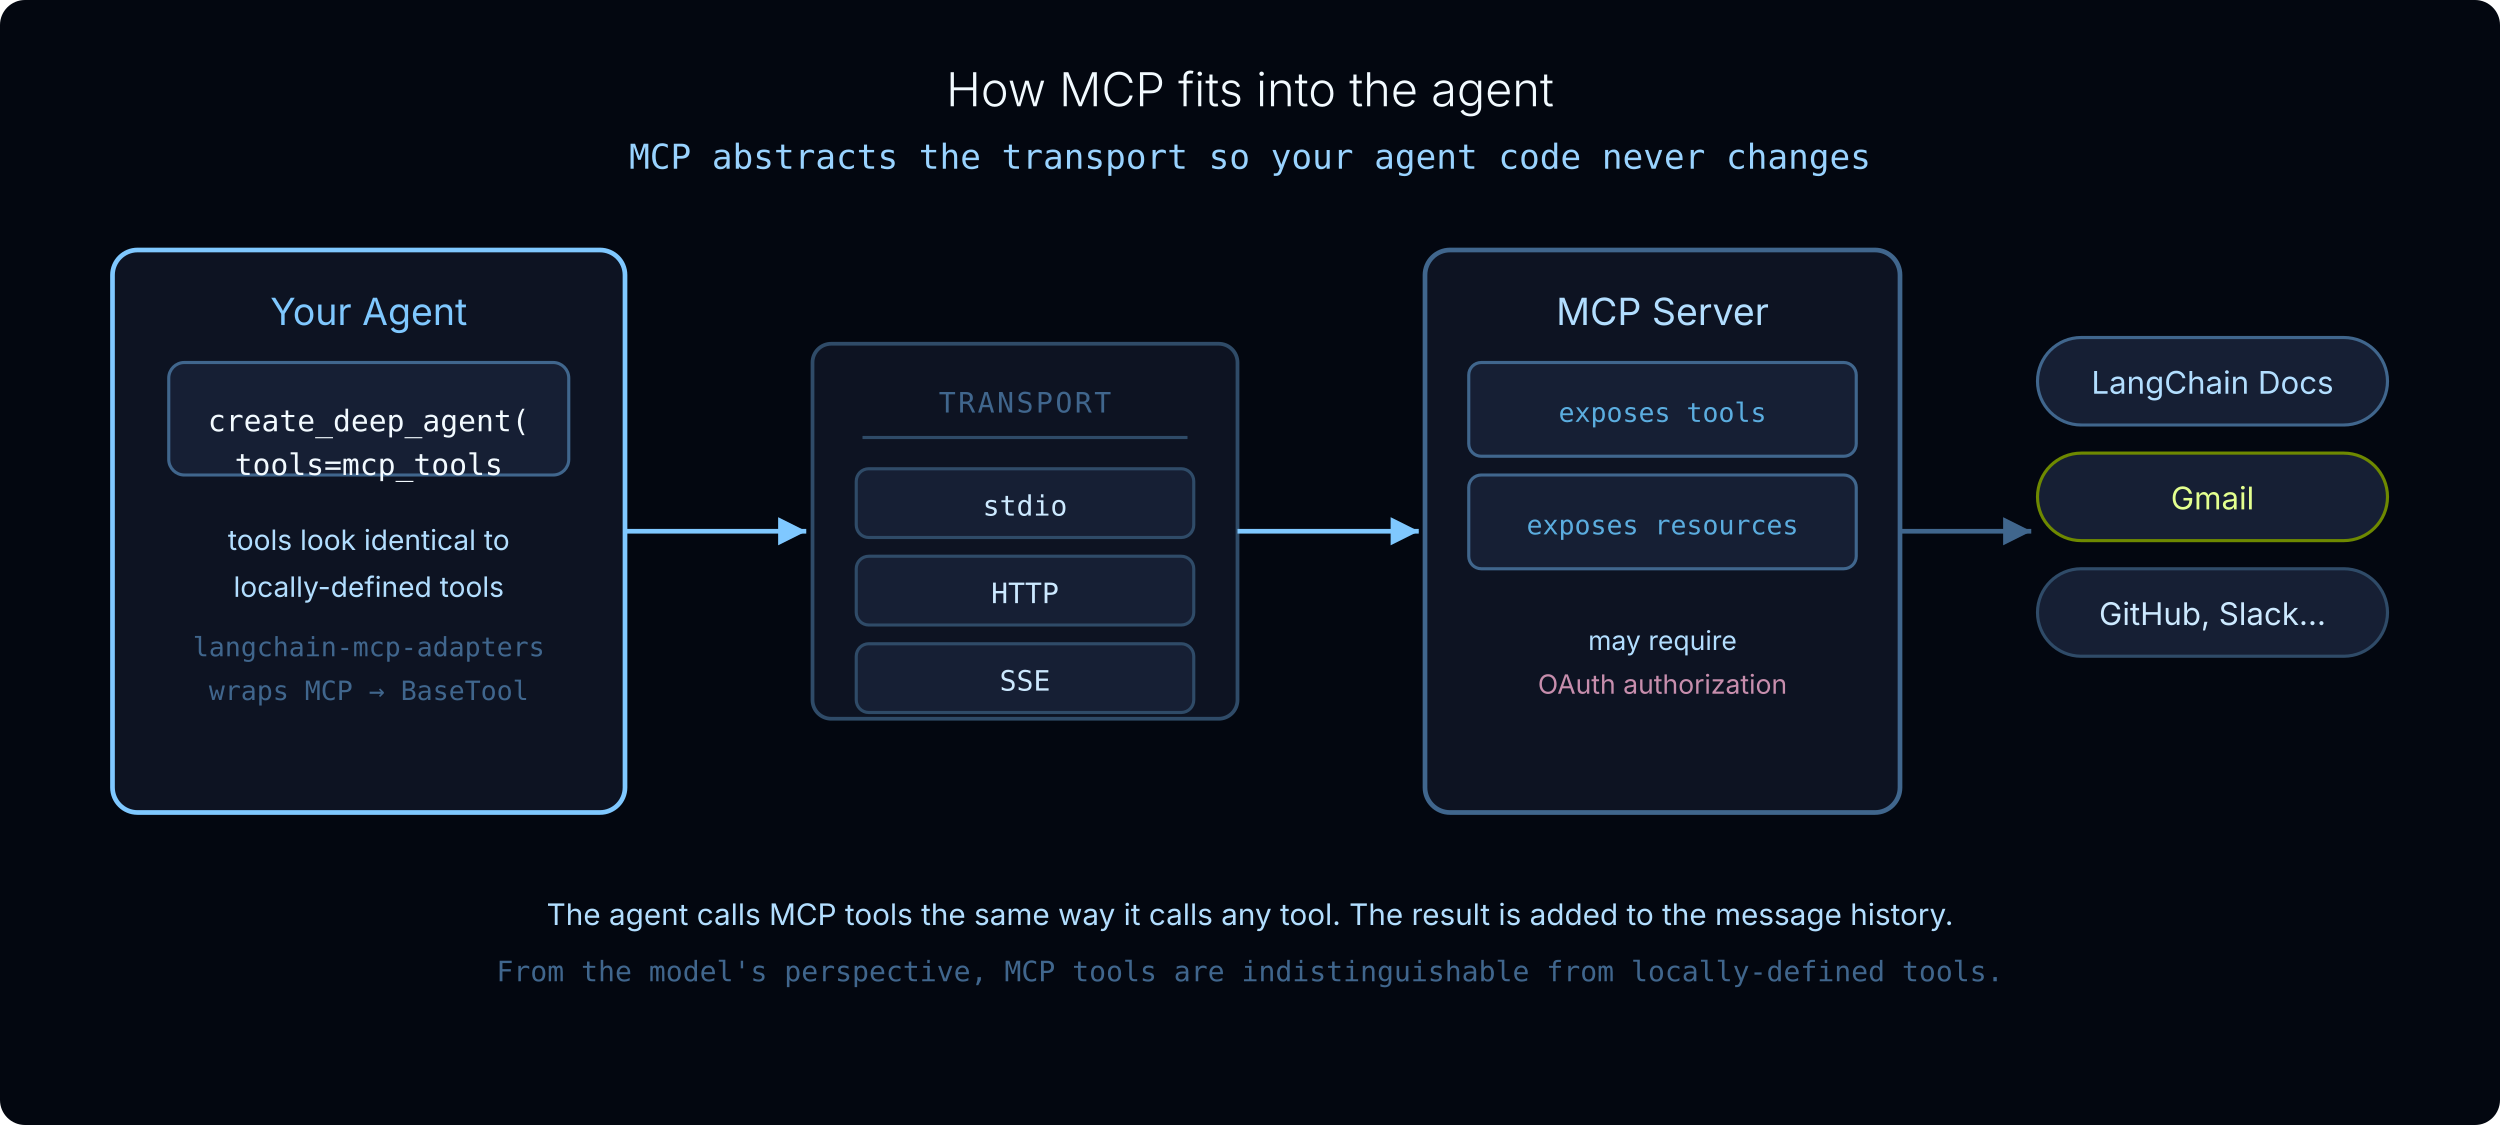
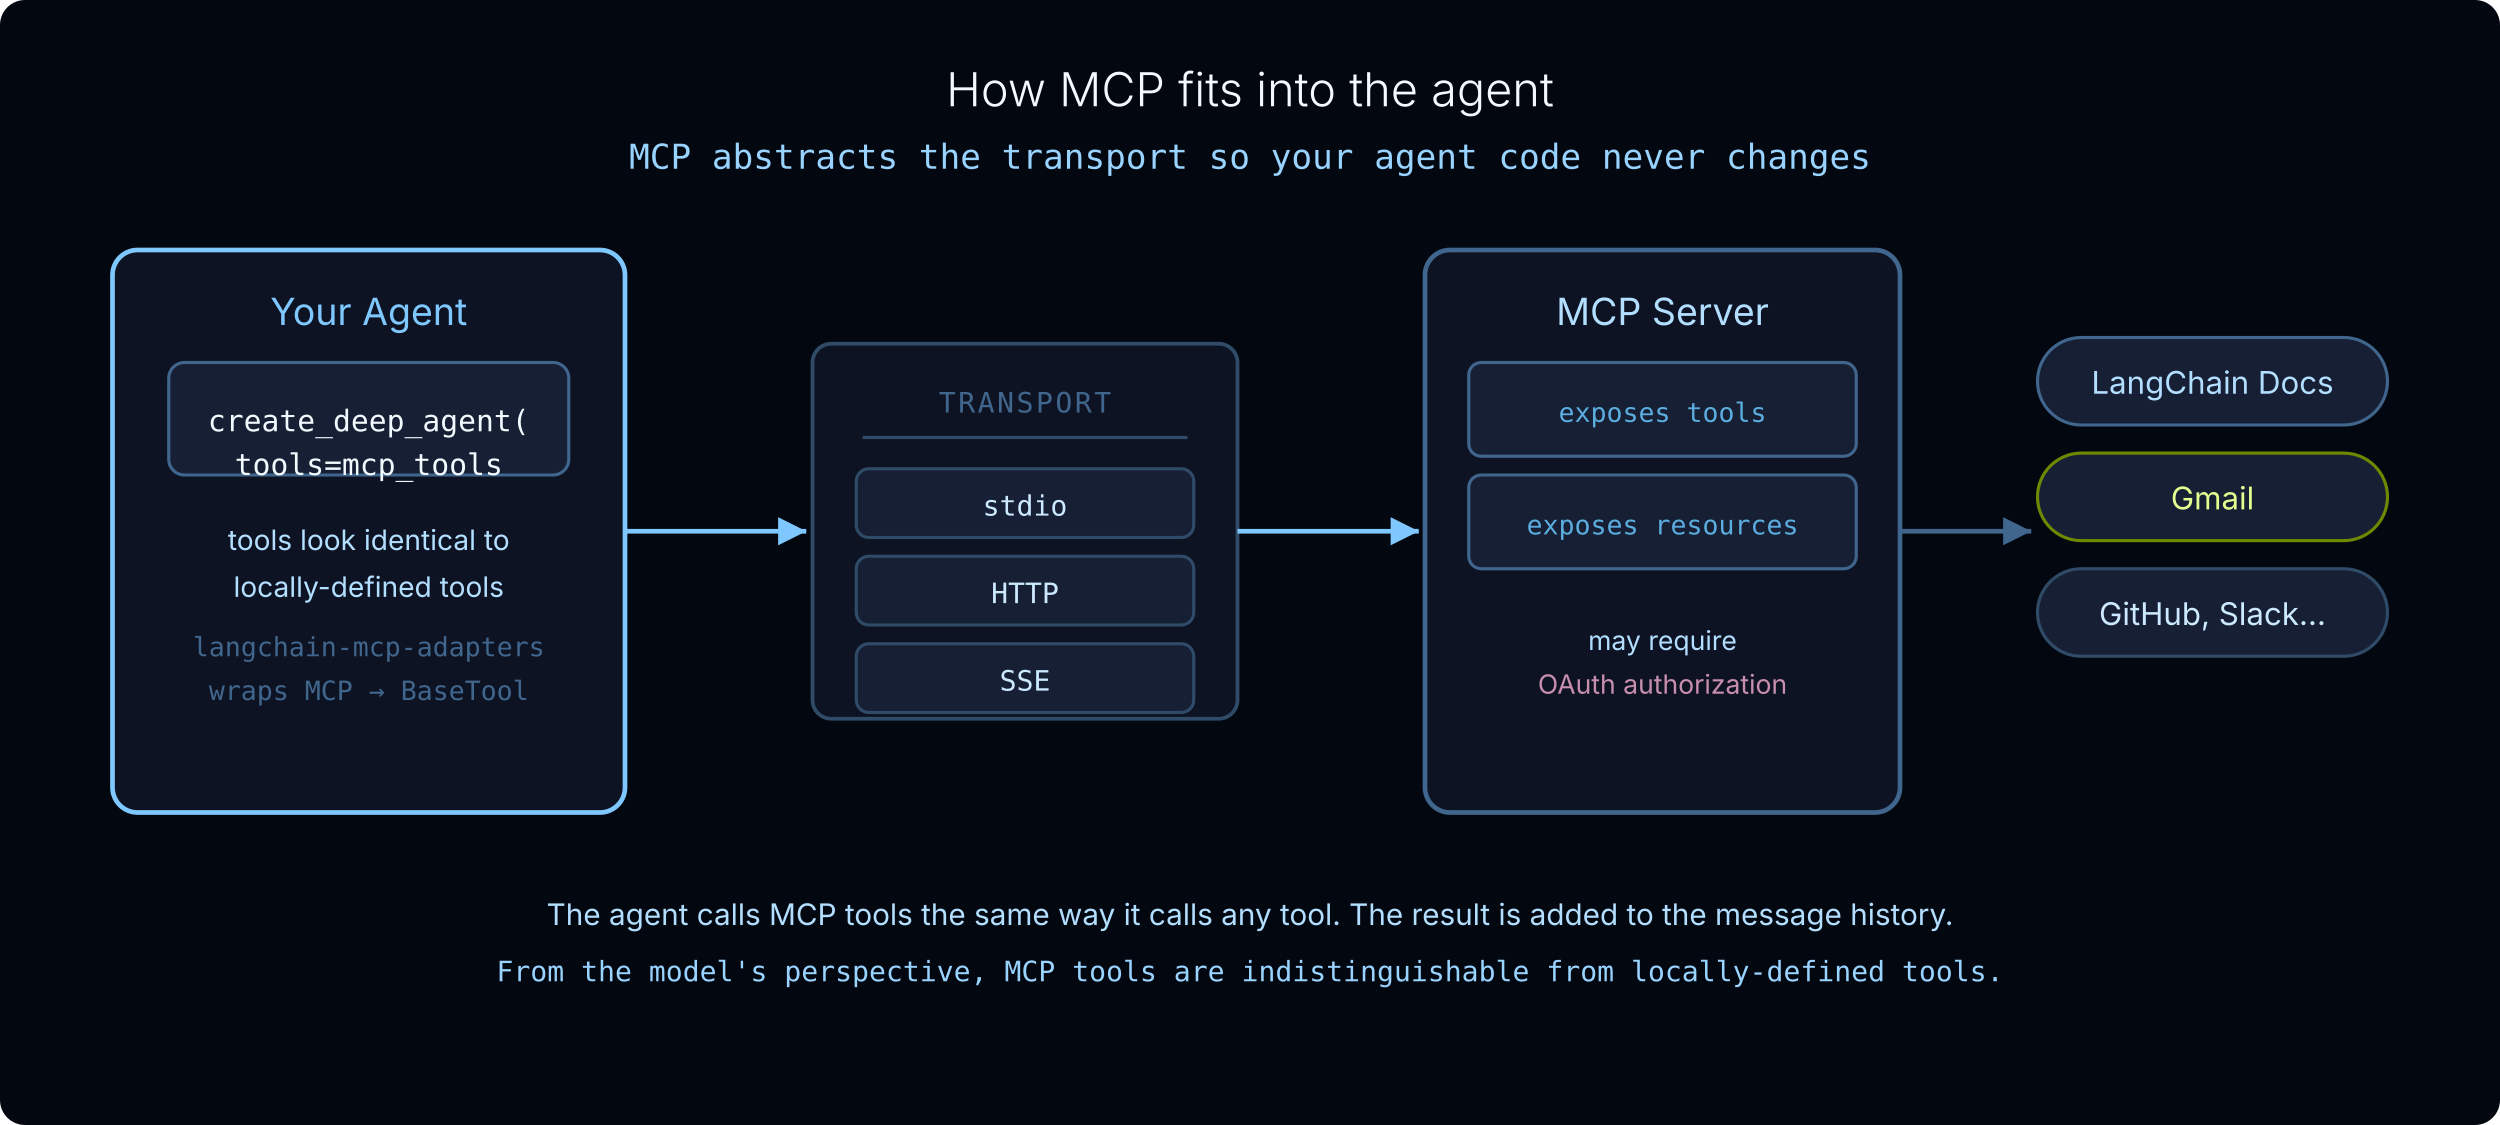
<svg xmlns="http://www.w3.org/2000/svg" width="800" height="360" font-family="'Inter', -apple-system, BlinkMacSystemFont, 'Segoe UI', sans-serif">
  <defs>
    <marker id="mcp-arr" markerWidth="8" markerHeight="8" refX="6" refY="3" orient="auto">
      <path d="M0,0 L6,3 L0,6 Z" fill="#7FC8FF" />
    </marker>
    <marker id="mcp-arr2" markerWidth="8" markerHeight="8" refX="6" refY="3" orient="auto">
      <path d="M0,0 L6,3 L0,6 Z" fill="#40668D" />
    </marker>
  </defs>
  <rect width="800" height="360" fill="#030710" rx="8" />
  <text x="400" y="34" text-anchor="middle" font-size="15" font-weight="300" fill="#F2FAFF">How MCP fits into the agent</text>
  <text x="400" y="54" text-anchor="middle" font-size="11" fill="#99D3FF" font-family="'IBM Plex Mono', ui-monospace, SFMono-Regular, Menlo, Consolas, monospace">MCP abstracts the transport so your agent code never changes</text>
  <rect x="36" y="80" width="164" height="180" rx="8" fill="#0D1322" stroke="#7FC8FF" stroke-width="1.5" />
  <text x="118" y="104" text-anchor="middle" font-size="12" font-weight="400" fill="#7FC8FF">Your Agent</text>
  <rect x="54" y="116" width="128" height="36" rx="5" fill="#161F34" stroke="#40668D" stroke-width="1" />
  <text x="118" y="138" text-anchor="middle" font-size="9.5" fill="#F2FAFF" font-family="'IBM Plex Mono', ui-monospace, SFMono-Regular, Menlo, Consolas, monospace">create_deep_agent(</text>
  <text x="118" y="152" text-anchor="middle" font-size="9.5" fill="#F2FAFF" font-family="'IBM Plex Mono', ui-monospace, SFMono-Regular, Menlo, Consolas, monospace">  tools=mcp_tools</text>
  <text x="118" y="176" text-anchor="middle" font-size="9" fill="#B2DEFF">tools look identical to</text>
  <text x="118" y="191" text-anchor="middle" font-size="9" fill="#B2DEFF">locally-defined tools</text>
  <text x="118" y="210" text-anchor="middle" font-size="8.5" fill="#40668D" font-family="'IBM Plex Mono', ui-monospace, SFMono-Regular, Menlo, Consolas, monospace">langchain-mcp-adapters</text>
  <text x="118" y="224" text-anchor="middle" font-size="8.5" fill="#40668D" font-family="'IBM Plex Mono', ui-monospace, SFMono-Regular, Menlo, Consolas, monospace">wraps MCP → BaseTool</text>
  <line x1="200" y1="170" x2="258" y2="170" stroke="#7FC8FF" stroke-width="1.5" marker-end="url(#mcp-arr)" />
  <rect x="260" y="110" width="136" height="120" rx="6" fill="#0D1322" stroke="#2F4B68" stroke-width="1.2" />
  <text x="328" y="132" text-anchor="middle" font-size="9" fill="#40668D" letter-spacing="0.8" font-family="'IBM Plex Mono', ui-monospace, SFMono-Regular, Menlo, Consolas, monospace">TRANSPORT</text>
  <line x1="276" y1="140" x2="380" y2="140" stroke="#2F4B68" stroke-width="1" />
  <rect x="274" y="150" width="108" height="22" rx="4" fill="#161F34" stroke="#2F4B68" stroke-width="1" />
  <text x="328" y="165" text-anchor="middle" font-size="9" fill="#CCE9FF" font-family="'IBM Plex Mono', ui-monospace, SFMono-Regular, Menlo, Consolas, monospace">stdio</text>
  <rect x="274" y="178" width="108" height="22" rx="4" fill="#161F34" stroke="#2F4B68" stroke-width="1" />
  <text x="328" y="193" text-anchor="middle" font-size="9" fill="#CCE9FF" font-family="'IBM Plex Mono', ui-monospace, SFMono-Regular, Menlo, Consolas, monospace">HTTP</text>
  <rect x="274" y="206" width="108" height="22" rx="4" fill="#161F34" stroke="#2F4B68" stroke-width="1" />
  <text x="328" y="221" text-anchor="middle" font-size="9" fill="#CCE9FF" font-family="'IBM Plex Mono', ui-monospace, SFMono-Regular, Menlo, Consolas, monospace">SSE</text>
  <line x1="396" y1="170" x2="454" y2="170" stroke="#7FC8FF" stroke-width="1.5" marker-end="url(#mcp-arr)" />
  <rect x="456" y="80" width="152" height="180" rx="8" fill="#0D1322" stroke="#40668D" stroke-width="1.5" />
  <text x="532" y="104" text-anchor="middle" font-size="12" font-weight="400" fill="#B2DEFF">MCP Server</text>
  <rect x="470" y="116" width="124" height="30" rx="4" fill="#161F34" stroke="#40668D" stroke-width="1" />
  <text x="532" y="135" text-anchor="middle" font-size="8.5" fill="#5BADDF" font-family="'IBM Plex Mono', ui-monospace, SFMono-Regular, Menlo, Consolas, monospace">exposes tools</text>
  <rect x="470" y="152" width="124" height="30" rx="4" fill="#161F34" stroke="#40668D" stroke-width="1" />
  <text x="532" y="171" text-anchor="middle" font-size="8.5" fill="#5BADDF" font-family="'IBM Plex Mono', ui-monospace, SFMono-Regular, Menlo, Consolas, monospace">exposes resources</text>
  <text x="532" y="208" text-anchor="middle" font-size="8.5" fill="#B2DEFF">may require</text>
  <text x="532" y="222" text-anchor="middle" font-size="8.5" fill="#C78EAD">OAuth authorization</text>
  <line x1="608" y1="170" x2="650" y2="170" stroke="#40668D" stroke-width="1.5" marker-end="url(#mcp-arr2)" />
  <rect x="652" y="108" width="112" height="28" rx="14" fill="#161F34" stroke="#40668D" stroke-width="1" />
  <text x="708" y="126" text-anchor="middle" font-size="10" fill="#B2DEFF">LangChain Docs</text>
  <rect x="652" y="145" width="112" height="28" rx="14" fill="#161F34" stroke="#6E8900" stroke-width="1" />
  <text x="708" y="163" text-anchor="middle" font-size="10" fill="#E3FF8F">Gmail</text>
  <rect x="652" y="182" width="112" height="28" rx="14" fill="#161F34" stroke="#2F4B68" stroke-width="1" />
  <text x="708" y="200" text-anchor="middle" font-size="10" fill="#CCE9FF">GitHub, Slack…</text>
  <text x="400" y="296" text-anchor="middle" font-size="9.5" fill="#B2DEFF">The agent calls MCP tools the same way it calls any tool. The result is added to the message history.</text>
-   <text x="400" y="314" text-anchor="middle" font-size="9" fill="#40668D" font-family="'IBM Plex Mono', ui-monospace, SFMono-Regular, Menlo, Consolas, monospace">From the model's perspective, MCP tools are indistinguishable from locally-defined tools.</text>
+   <text x="400" y="314" text-anchor="middle" font-size="9" fill="#99D3FF" font-family="'IBM Plex Mono', ui-monospace, SFMono-Regular, Menlo, Consolas, monospace">From the model's perspective, MCP tools are indistinguishable from locally-defined tools.</text>
</svg>
